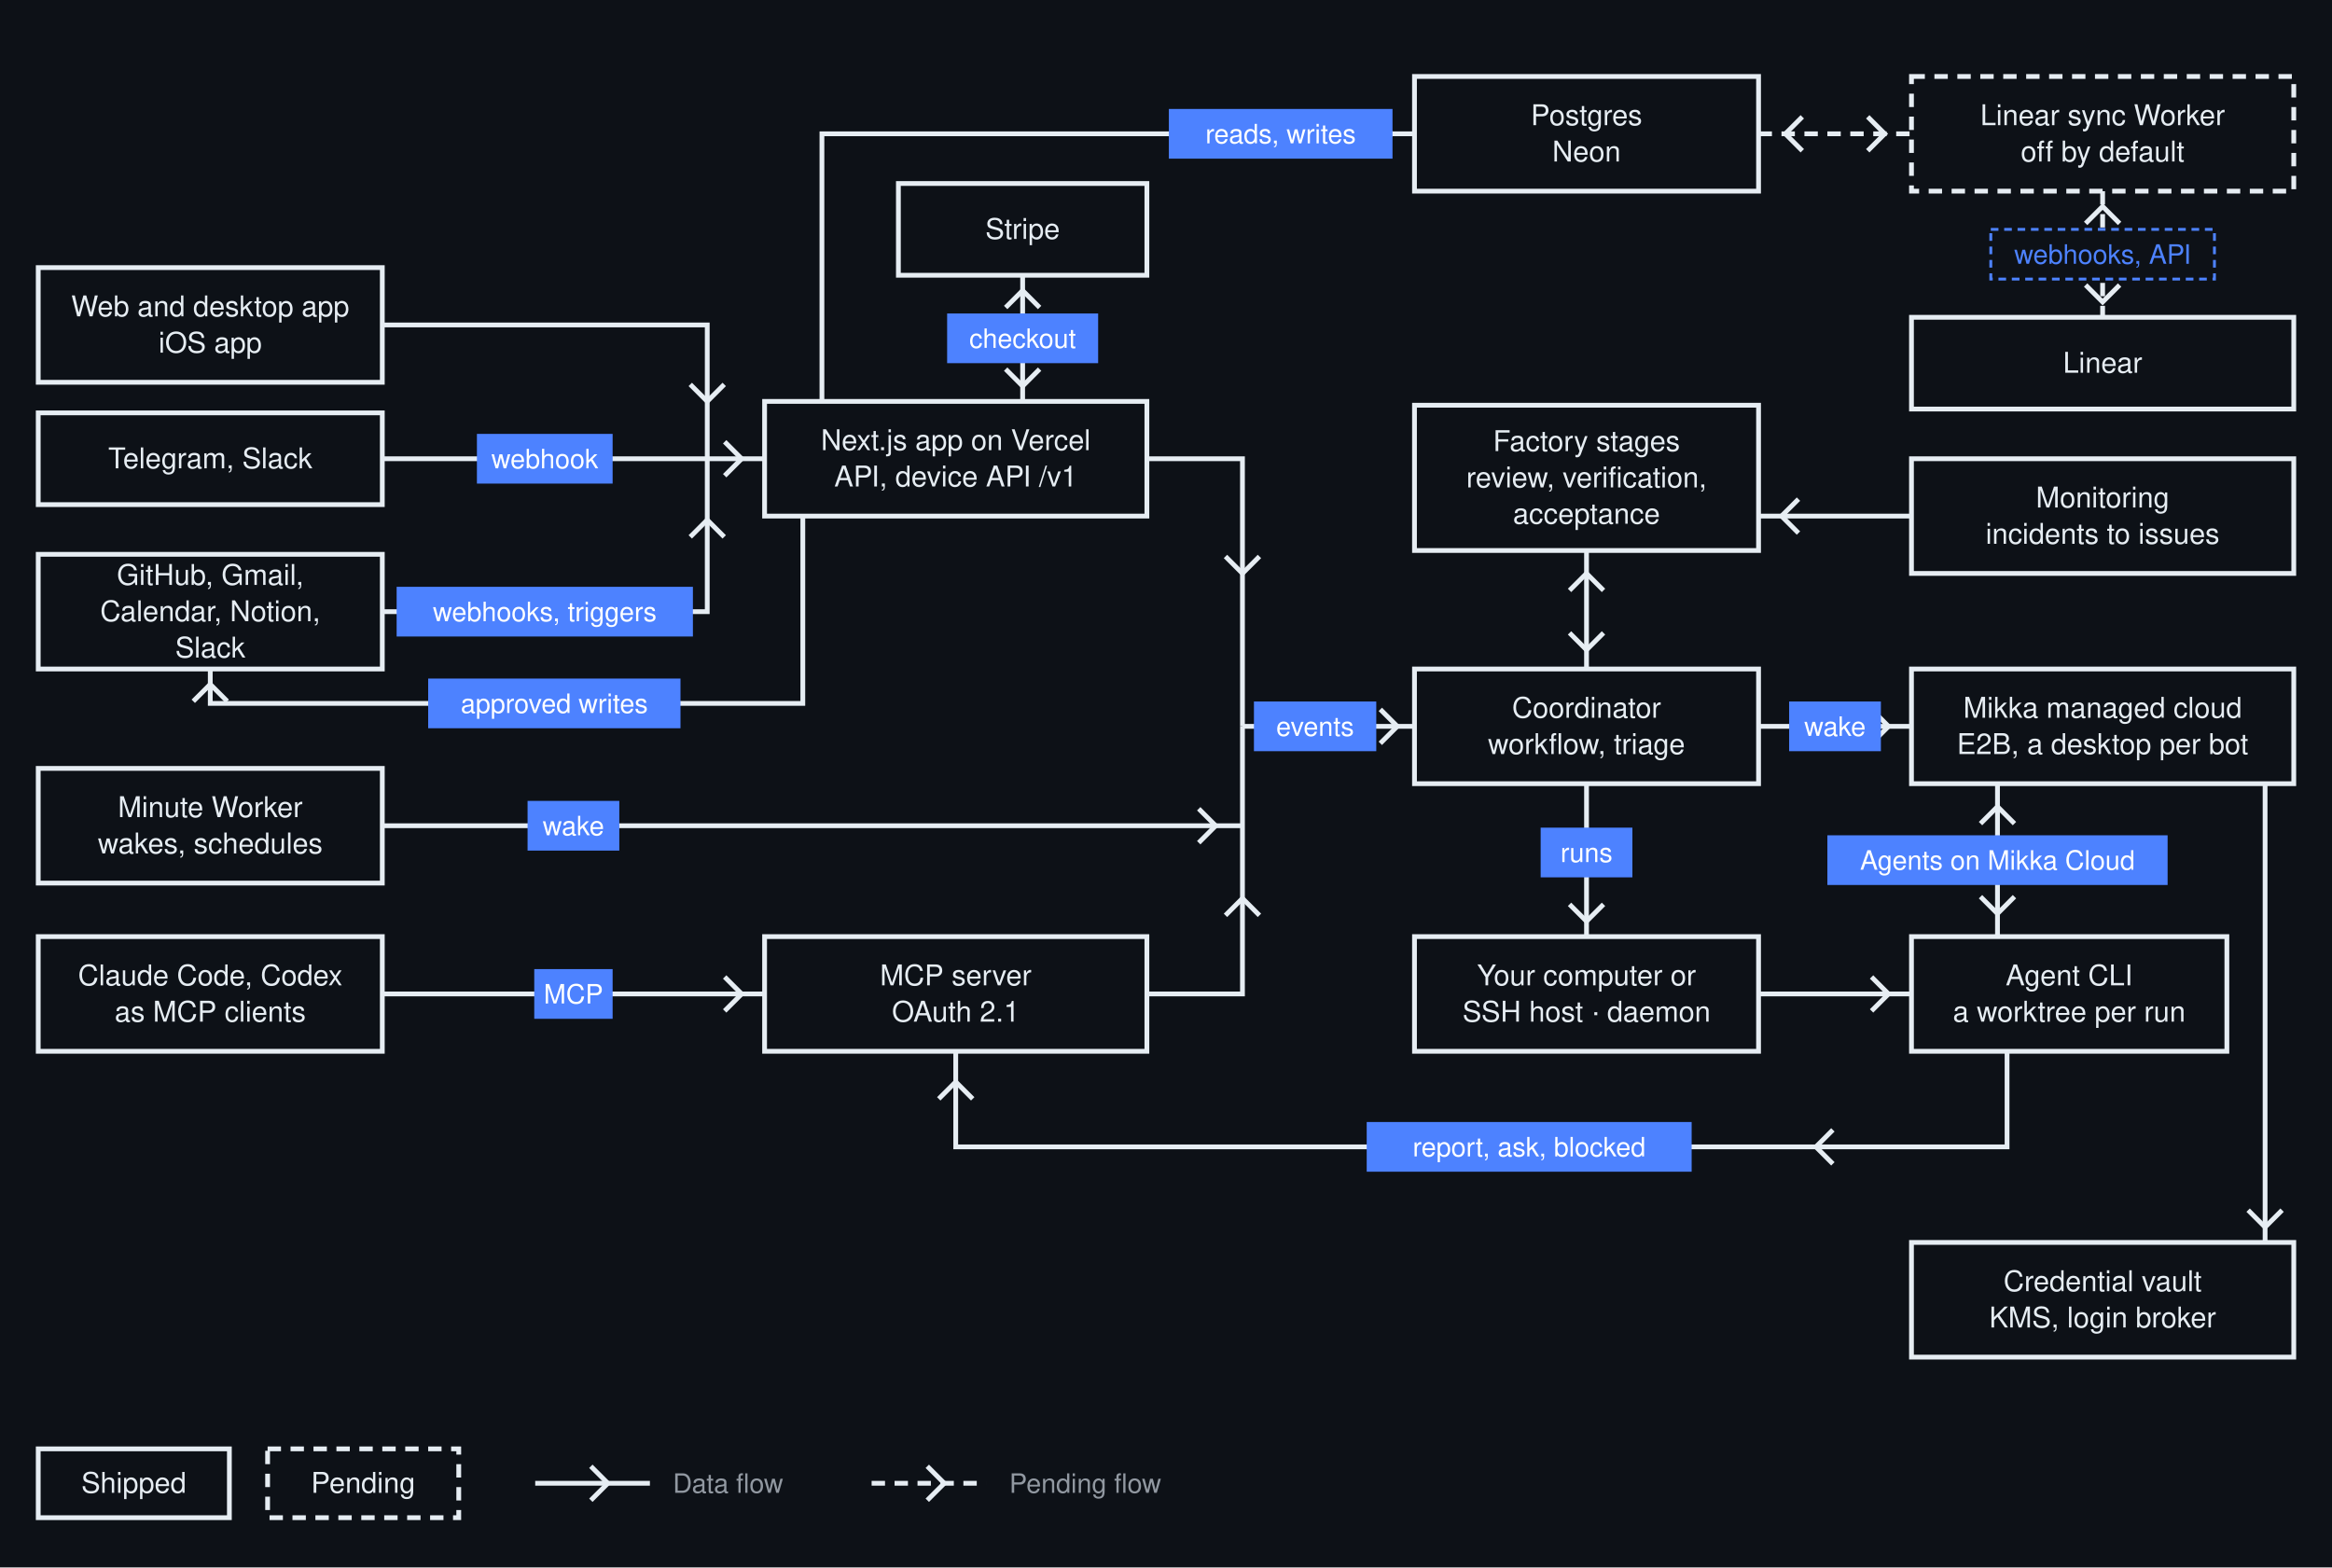
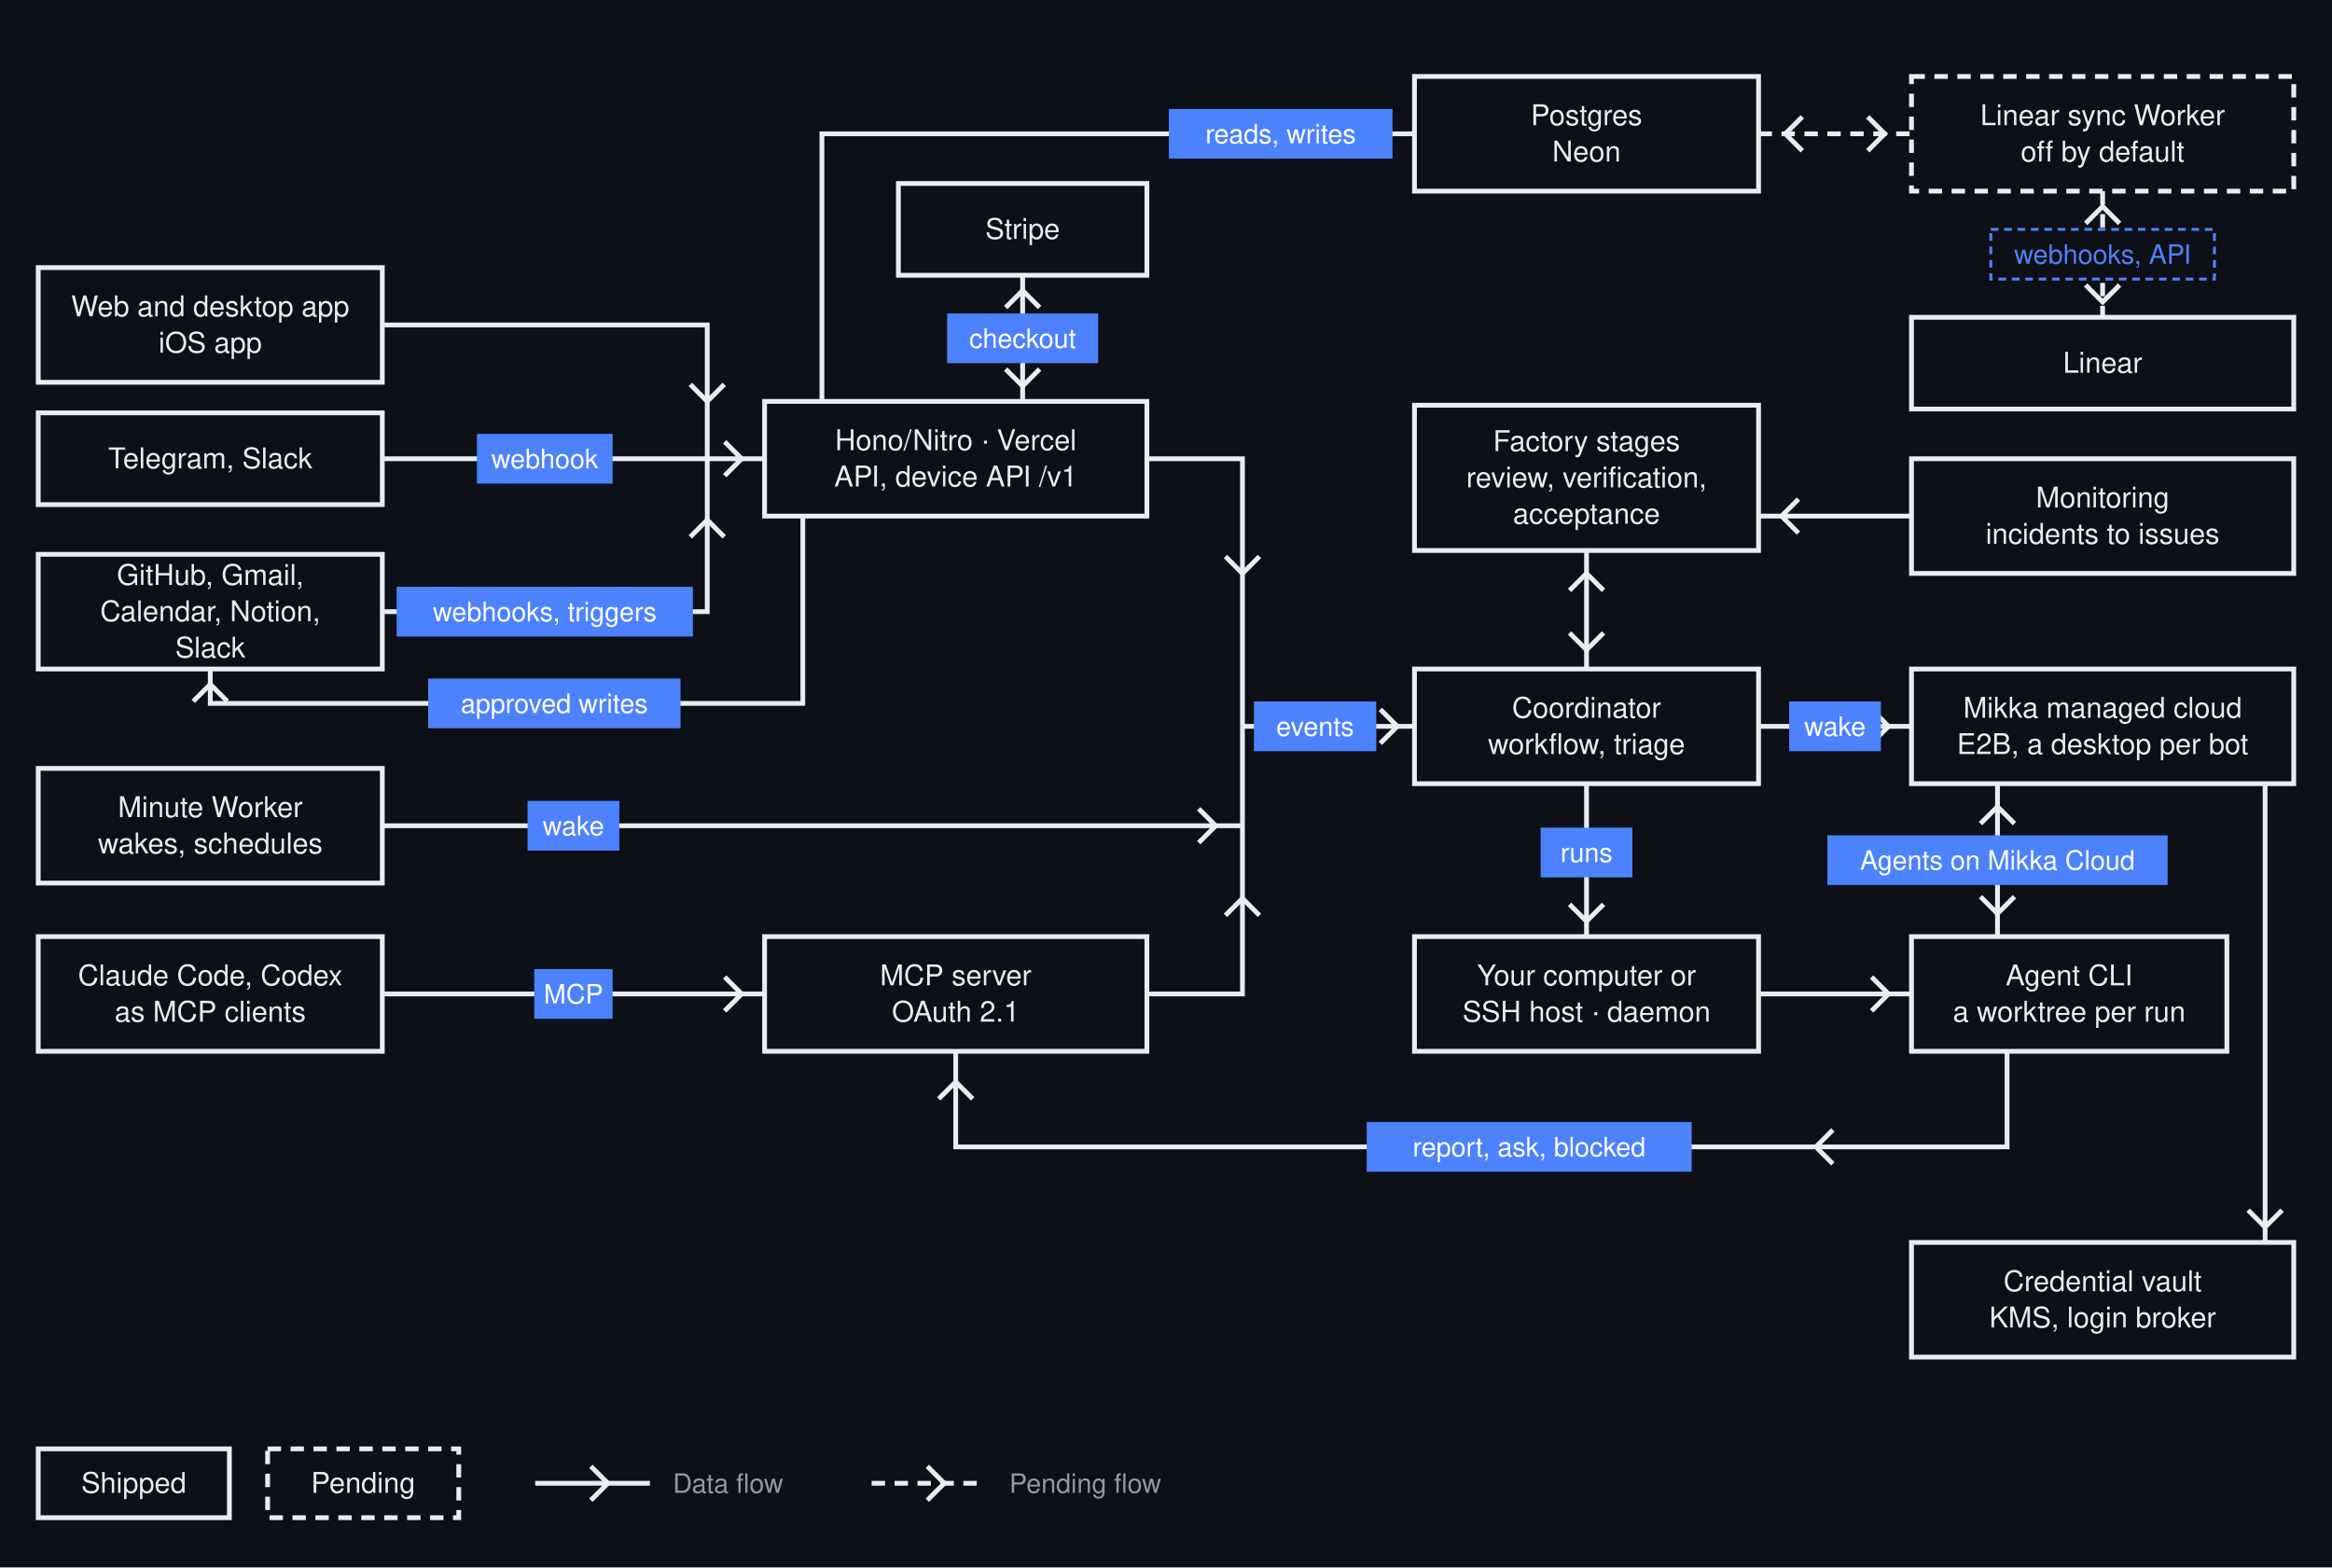
<svg xmlns="http://www.w3.org/2000/svg" width="1220" height="820" viewBox="0 0 1220 820" font-family="-apple-system, BlinkMacSystemFont, &quot;Segoe UI&quot;, Helvetica, Arial, &quot;PingFang SC&quot;, &quot;Noto Sans CJK SC&quot;, &quot;Microsoft YaHei&quot;, sans-serif" role="img" aria-label="Mikka architecture">
  <rect width="1220" height="820" fill="#0d1117" />
  <path d="M200 170 L370 170 L370 240" fill="none" stroke="#e6edf3" stroke-width="2.5" />
  <path d="M362 202 L370 210 L378 202" fill="none" stroke="#e6edf3" stroke-width="2.5" stroke-linecap="square" stroke-linejoin="miter" />
  <path d="M200 320 L370 320 L370 240" fill="none" stroke="#e6edf3" stroke-width="2.5" />
  <path d="M362 280 L370 272 L378 280" fill="none" stroke="#e6edf3" stroke-width="2.5" stroke-linecap="square" stroke-linejoin="miter" />
  <path d="M200 240 L400 240" fill="none" stroke="#e6edf3" stroke-width="2.5" />
  <path d="M380 232 L388 240 L380 248" fill="none" stroke="#e6edf3" stroke-width="2.5" stroke-linecap="square" stroke-linejoin="miter" />
  <rect x="249.5" y="227" width="71" height="26" fill="#4d82ff" />
  <text x="285" y="245" text-anchor="middle" font-size="14" fill="#ffffff">webhook</text>
  <rect x="207.5" y="307" width="155" height="26" fill="#4d82ff" />
  <text x="285" y="325" text-anchor="middle" font-size="14" fill="#ffffff">webhooks, triggers</text>
  <path d="M420 270 L420 368 L110 368 L110 350" fill="none" stroke="#e6edf3" stroke-width="2.5" />
  <path d="M102 366 L110 358 L118 366" fill="none" stroke="#e6edf3" stroke-width="2.5" stroke-linecap="square" stroke-linejoin="miter" />
  <rect x="224" y="355" width="132" height="26" fill="#4d82ff" />
  <text x="290" y="373" text-anchor="middle" font-size="14" fill="#ffffff">approved writes</text>
  <path d="M535 144 L535 210" fill="none" stroke="#e6edf3" stroke-width="2.5" />
  <path d="M527 194 L535 202 L543 194" fill="none" stroke="#e6edf3" stroke-width="2.5" stroke-linecap="square" stroke-linejoin="miter" />
  <path d="M527 160 L535 152 L543 160" fill="none" stroke="#e6edf3" stroke-width="2.5" stroke-linecap="square" stroke-linejoin="miter" />
  <rect x="495.5" y="164" width="79" height="26" fill="#4d82ff" />
  <text x="535" y="182" text-anchor="middle" font-size="14" fill="#ffffff">checkout</text>
  <path d="M200 520 L400 520" fill="none" stroke="#e6edf3" stroke-width="2.5" />
  <path d="M380 512 L388 520 L380 528" fill="none" stroke="#e6edf3" stroke-width="2.5" stroke-linecap="square" stroke-linejoin="miter" />
  <rect x="279.5" y="507" width="41" height="26" fill="#4d82ff" />
  <text x="300" y="525" text-anchor="middle" font-size="14" fill="#ffffff">MCP</text>
  <path d="M430 210 L430 70 L740 70" fill="none" stroke="#e6edf3" stroke-width="2.5" />
  <path d="M720 62 L728 70 L720 78" fill="none" stroke="#e6edf3" stroke-width="2.5" stroke-linecap="square" stroke-linejoin="miter" />
  <rect x="611.5" y="57" width="117" height="26" fill="#4d82ff" />
  <text x="670" y="75" text-anchor="middle" font-size="14" fill="#ffffff">reads, writes</text>
  <path d="M920 70 L1000 70" fill="none" stroke="#e6edf3" stroke-width="2.5" stroke-dasharray="7 5" />
  <path d="M942 62 L934 70 L942 78" fill="none" stroke="#e6edf3" stroke-width="2.5" stroke-linecap="square" stroke-linejoin="miter" />
  <path d="M978 62 L986 70 L978 78" fill="none" stroke="#e6edf3" stroke-width="2.5" stroke-linecap="square" stroke-linejoin="miter" />
  <path d="M1100 100 L1100 166" fill="none" stroke="#e6edf3" stroke-width="2.5" stroke-dasharray="7 5" />
  <path d="M1092 150 L1100 158 L1108 150" fill="none" stroke="#e6edf3" stroke-width="2.5" stroke-linecap="square" stroke-linejoin="miter" />
  <path d="M1092 116 L1100 108 L1108 116" fill="none" stroke="#e6edf3" stroke-width="2.5" stroke-linecap="square" stroke-linejoin="miter" />
  <rect x="1041.5" y="120" width="117" height="26" fill="#0d1117" stroke="#4d82ff" stroke-width="1.5" stroke-dasharray="4 3" />
  <text x="1100" y="138" text-anchor="middle" font-size="14" fill="#4d82ff">webhooks, API</text>
  <path d="M600 240 L650 240 L650 380" fill="none" stroke="#e6edf3" stroke-width="2.5" />
  <path d="M642 292 L650 300 L658 292" fill="none" stroke="#e6edf3" stroke-width="2.5" stroke-linecap="square" stroke-linejoin="miter" />
  <path d="M600 520 L650 520 L650 380" fill="none" stroke="#e6edf3" stroke-width="2.5" />
  <path d="M642 478 L650 470 L658 478" fill="none" stroke="#e6edf3" stroke-width="2.5" stroke-linecap="square" stroke-linejoin="miter" />
  <path d="M650 380 L740 380" fill="none" stroke="#e6edf3" stroke-width="2.5" />
  <path d="M723 372 L731 380 L723 388" fill="none" stroke="#e6edf3" stroke-width="2.5" stroke-linecap="square" stroke-linejoin="miter" />
  <rect x="656" y="367" width="64" height="26" fill="#4d82ff" />
  <text x="688" y="385" text-anchor="middle" font-size="14" fill="#ffffff">events</text>
  <path d="M200 432 L650 432" fill="none" stroke="#e6edf3" stroke-width="2.5" />
  <path d="M628 424 L636 432 L628 440" fill="none" stroke="#e6edf3" stroke-width="2.5" stroke-linecap="square" stroke-linejoin="miter" />
  <rect x="276" y="419" width="48" height="26" fill="#4d82ff" />
  <text x="300" y="437" text-anchor="middle" font-size="14" fill="#ffffff">wake</text>
  <path d="M830 288 L830 350" fill="none" stroke="#e6edf3" stroke-width="2.5" />
  <path d="M822 308 L830 300 L838 308" fill="none" stroke="#e6edf3" stroke-width="2.5" stroke-linecap="square" stroke-linejoin="miter" />
  <path d="M822 332 L830 340 L838 332" fill="none" stroke="#e6edf3" stroke-width="2.5" stroke-linecap="square" stroke-linejoin="miter" />
  <path d="M1000 270 L920 270" fill="none" stroke="#e6edf3" stroke-width="2.5" />
  <path d="M940 262 L932 270 L940 278" fill="none" stroke="#e6edf3" stroke-width="2.5" stroke-linecap="square" stroke-linejoin="miter" />
  <path d="M920 380 L1000 380" fill="none" stroke="#e6edf3" stroke-width="2.5" />
  <path d="M980 372 L988 380 L980 388" fill="none" stroke="#e6edf3" stroke-width="2.5" stroke-linecap="square" stroke-linejoin="miter" />
  <rect x="936" y="367" width="48" height="26" fill="#4d82ff" />
  <text x="960" y="385" text-anchor="middle" font-size="14" fill="#ffffff">wake</text>
  <path d="M830 410 L830 490" fill="none" stroke="#e6edf3" stroke-width="2.5" />
  <path d="M822 474 L830 482 L838 474" fill="none" stroke="#e6edf3" stroke-width="2.5" stroke-linecap="square" stroke-linejoin="miter" />
  <rect x="806" y="433" width="48" height="26" fill="#4d82ff" />
  <text x="830" y="451" text-anchor="middle" font-size="14" fill="#ffffff">runs</text>
  <path d="M920 520 L1000 520" fill="none" stroke="#e6edf3" stroke-width="2.5" />
  <path d="M980 512 L988 520 L980 528" fill="none" stroke="#e6edf3" stroke-width="2.5" stroke-linecap="square" stroke-linejoin="miter" />
  <path d="M1045 410 L1045 490" fill="none" stroke="#e6edf3" stroke-width="2.5" />
  <path d="M1037 430 L1045 422 L1053 430" fill="none" stroke="#e6edf3" stroke-width="2.5" stroke-linecap="square" stroke-linejoin="miter" />
  <path d="M1037 470 L1045 478 L1053 470" fill="none" stroke="#e6edf3" stroke-width="2.5" stroke-linecap="square" stroke-linejoin="miter" />
  <rect x="956" y="437" width="178" height="26" fill="#4d82ff" />
  <text x="1045" y="455" text-anchor="middle" font-size="14" fill="#ffffff">Agents on Mikka Cloud</text>
  <path d="M1185 410 L1185 650" fill="none" stroke="#e6edf3" stroke-width="2.5" />
  <path d="M1177 634 L1185 642 L1193 634" fill="none" stroke="#e6edf3" stroke-width="2.5" stroke-linecap="square" stroke-linejoin="miter" />
  <path d="M1050 550 L1050 600 L500 600 L500 550" fill="none" stroke="#e6edf3" stroke-width="2.5" />
  <path d="M958 592 L950 600 L958 608" fill="none" stroke="#e6edf3" stroke-width="2.5" stroke-linecap="square" stroke-linejoin="miter" />
  <path d="M492 574 L500 566 L508 574" fill="none" stroke="#e6edf3" stroke-width="2.5" stroke-linecap="square" stroke-linejoin="miter" />
  <rect x="715" y="587" width="170" height="26" fill="#4d82ff" />
  <text x="800" y="605" text-anchor="middle" font-size="14" fill="#ffffff">report, ask, blocked</text>
  <rect x="20" y="140" width="180" height="60" fill="#0d1117" stroke="#e6edf3" stroke-width="2.5" />
  <text x="110" y="165.5" text-anchor="middle" font-size="15" fill="#e6edf3">Web and desktop app</text>
  <text x="110" y="184.5" text-anchor="middle" font-size="15" fill="#e6edf3">iOS app</text>
  <rect x="20" y="216" width="180" height="48" fill="#0d1117" stroke="#e6edf3" stroke-width="2.5" />
  <text x="110" y="245" text-anchor="middle" font-size="15" fill="#e6edf3">Telegram, Slack</text>
  <rect x="20" y="290" width="180" height="60" fill="#0d1117" stroke="#e6edf3" stroke-width="2.5" />
  <text x="110" y="306" text-anchor="middle" font-size="15" fill="#e6edf3">GitHub, Gmail,</text>
  <text x="110" y="325" text-anchor="middle" font-size="15" fill="#e6edf3">Calendar, Notion,</text>
  <text x="110" y="344" text-anchor="middle" font-size="15" fill="#e6edf3">Slack</text>
  <rect x="20" y="402" width="180" height="60" fill="#0d1117" stroke="#e6edf3" stroke-width="2.5" />
  <text x="110" y="427.5" text-anchor="middle" font-size="15" fill="#e6edf3">Minute Worker</text>
  <text x="110" y="446.5" text-anchor="middle" font-size="15" fill="#e6edf3">wakes, schedules</text>
  <rect x="20" y="490" width="180" height="60" fill="#0d1117" stroke="#e6edf3" stroke-width="2.5" />
  <text x="110" y="515.5" text-anchor="middle" font-size="15" fill="#e6edf3">Claude Code, Codex</text>
  <text x="110" y="534.5" text-anchor="middle" font-size="15" fill="#e6edf3">as MCP clients</text>
  <rect x="470" y="96" width="130" height="48" fill="#0d1117" stroke="#e6edf3" stroke-width="2.5" />
  <text x="535" y="125" text-anchor="middle" font-size="15" fill="#e6edf3">Stripe</text>
  <rect x="400" y="210" width="200" height="60" fill="#0d1117" stroke="#e6edf3" stroke-width="2.5" />
-   <text x="500" y="235.5" text-anchor="middle" font-size="15" fill="#e6edf3">Next.js app on Vercel</text>
+   <text x="500" y="235.5" text-anchor="middle" font-size="15" fill="#e6edf3">Hono/Nitro · Vercel</text>
  <text x="500" y="254.5" text-anchor="middle" font-size="15" fill="#e6edf3">API, device API /v1</text>
  <rect x="400" y="490" width="200" height="60" fill="#0d1117" stroke="#e6edf3" stroke-width="2.5" />
  <text x="500" y="515.5" text-anchor="middle" font-size="15" fill="#e6edf3">MCP server</text>
  <text x="500" y="534.5" text-anchor="middle" font-size="15" fill="#e6edf3">OAuth 2.1</text>
  <rect x="740" y="40" width="180" height="60" fill="#0d1117" stroke="#e6edf3" stroke-width="2.5" />
  <text x="830" y="65.5" text-anchor="middle" font-size="15" fill="#e6edf3">Postgres</text>
  <text x="830" y="84.5" text-anchor="middle" font-size="15" fill="#e6edf3">Neon</text>
  <rect x="740" y="212" width="180" height="76" fill="#0d1117" stroke="#e6edf3" stroke-width="2.5" />
  <text x="830" y="236" text-anchor="middle" font-size="15" fill="#e6edf3">Factory stages</text>
  <text x="830" y="255" text-anchor="middle" font-size="15" fill="#e6edf3">review, verification,</text>
  <text x="830" y="274" text-anchor="middle" font-size="15" fill="#e6edf3">acceptance</text>
  <rect x="740" y="350" width="180" height="60" fill="#0d1117" stroke="#e6edf3" stroke-width="2.5" />
  <text x="830" y="375.5" text-anchor="middle" font-size="15" fill="#e6edf3">Coordinator</text>
  <text x="830" y="394.5" text-anchor="middle" font-size="15" fill="#e6edf3">workflow, triage</text>
  <rect x="740" y="490" width="180" height="60" fill="#0d1117" stroke="#e6edf3" stroke-width="2.5" />
  <text x="830" y="515.5" text-anchor="middle" font-size="15" fill="#e6edf3">Your computer or</text>
  <text x="830" y="534.5" text-anchor="middle" font-size="15" fill="#e6edf3">SSH host · daemon</text>
  <rect x="1000" y="40" width="200" height="60" fill="#0d1117" stroke="#e6edf3" stroke-width="2.5" stroke-dasharray="7 5" />
  <text x="1100" y="65.5" text-anchor="middle" font-size="15" fill="#e6edf3">Linear sync Worker</text>
  <text x="1100" y="84.5" text-anchor="middle" font-size="15" fill="#e6edf3">off by default</text>
  <rect x="1000" y="166" width="200" height="48" fill="#0d1117" stroke="#e6edf3" stroke-width="2.5" />
  <text x="1100" y="195" text-anchor="middle" font-size="15" fill="#e6edf3">Linear</text>
  <rect x="1000" y="240" width="200" height="60" fill="#0d1117" stroke="#e6edf3" stroke-width="2.5" />
  <text x="1100" y="265.5" text-anchor="middle" font-size="15" fill="#e6edf3">Monitoring</text>
  <text x="1100" y="284.5" text-anchor="middle" font-size="15" fill="#e6edf3">incidents to issues</text>
  <rect x="1000" y="350" width="200" height="60" fill="#0d1117" stroke="#e6edf3" stroke-width="2.5" />
  <text x="1100" y="375.5" text-anchor="middle" font-size="15" fill="#e6edf3">Mikka managed cloud</text>
  <text x="1100" y="394.5" text-anchor="middle" font-size="15" fill="#e6edf3">E2B, a desktop per bot</text>
  <rect x="1000" y="490" width="165" height="60" fill="#0d1117" stroke="#e6edf3" stroke-width="2.5" />
  <text x="1082.5" y="515.5" text-anchor="middle" font-size="15" fill="#e6edf3">Agent CLI</text>
  <text x="1082.5" y="534.5" text-anchor="middle" font-size="15" fill="#e6edf3">a worktree per run</text>
  <rect x="1000" y="650" width="200" height="60" fill="#0d1117" stroke="#e6edf3" stroke-width="2.5" />
  <text x="1100" y="675.5" text-anchor="middle" font-size="15" fill="#e6edf3">Credential vault</text>
  <text x="1100" y="694.5" text-anchor="middle" font-size="15" fill="#e6edf3">KMS, login broker</text>
  <rect x="20" y="758" width="100" height="36" fill="#0d1117" stroke="#e6edf3" stroke-width="2.5" />
  <text x="70" y="781" text-anchor="middle" font-size="15" fill="#e6edf3">Shipped</text>
  <rect x="140" y="758" width="100" height="36" fill="#0d1117" stroke="#e6edf3" stroke-width="2.5" stroke-dasharray="7 5" />
  <text x="190" y="781" text-anchor="middle" font-size="15" fill="#e6edf3">Pending</text>
  <path d="M280 776 L340 776" fill="none" stroke="#e6edf3" stroke-width="2.5" />
  <path d="M310 768 L318 776 L310 784" fill="none" stroke="#e6edf3" stroke-width="2.5" stroke-linecap="square" stroke-linejoin="miter" />
  <text x="352" y="781" font-size="14" fill="#9198a1">Data flow</text>
  <path d="M456 776 L516 776" fill="none" stroke="#e6edf3" stroke-width="2.5" stroke-dasharray="7 5" />
  <path d="M486 768 L494 776 L486 784" fill="none" stroke="#e6edf3" stroke-width="2.5" stroke-linecap="square" stroke-linejoin="miter" />
  <text x="528" y="781" font-size="14" fill="#9198a1">Pending flow</text>
</svg>
